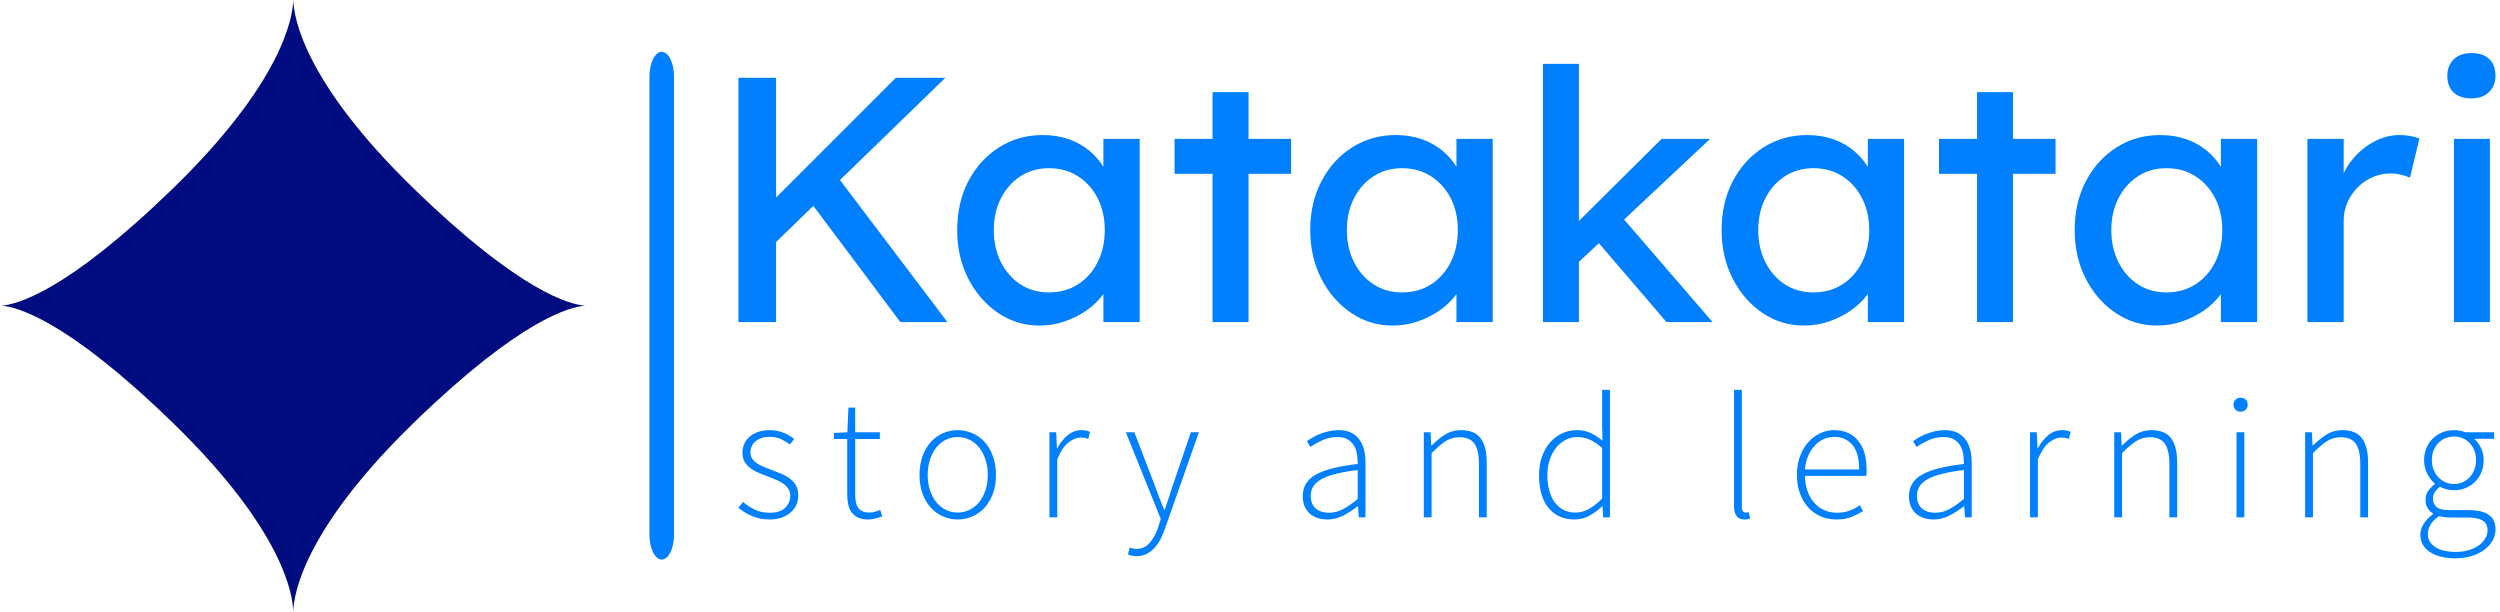
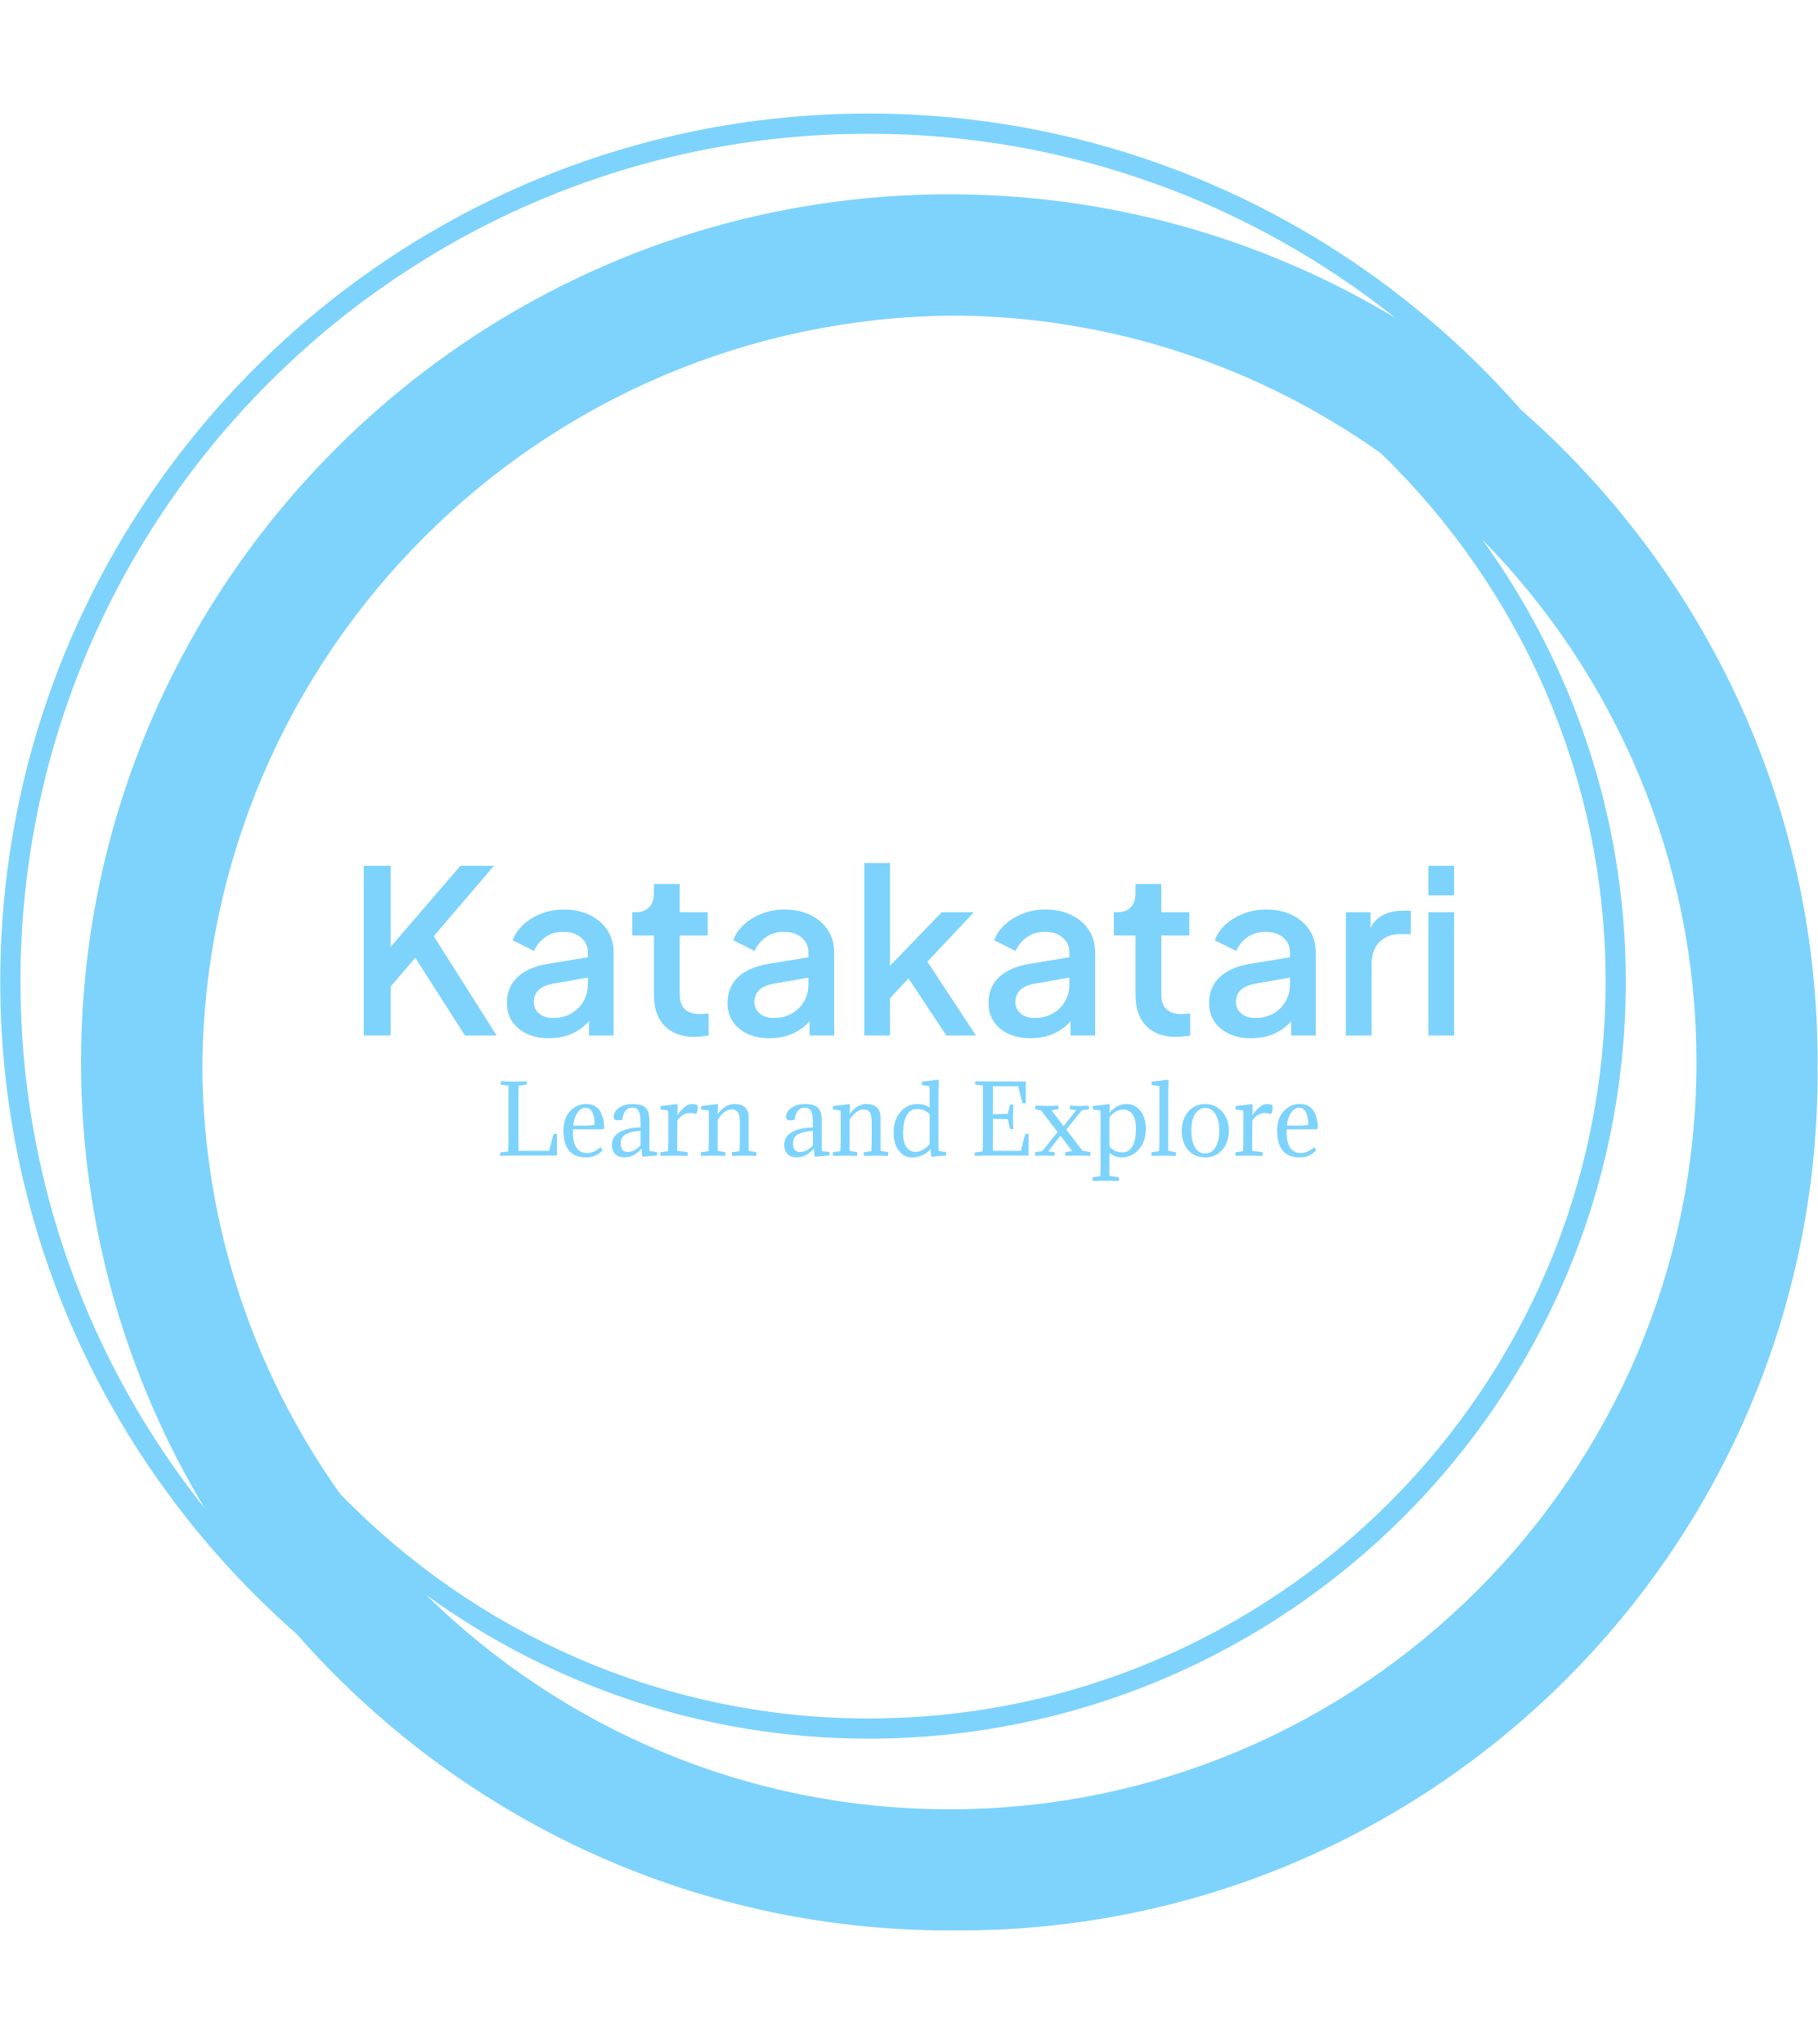
- <svg xmlns="http://www.w3.org/2000/svg" version="1.1" width="1500" height="367" viewBox="0 0 1500 367">
-   <g transform="matrix(1,0,0,1,-0.9090909,-0.09326526)">
-     <svg viewBox="0 0 396 97" data-background-color="#ffffff" preserveAspectRatio="xMidYMid meet" height="367" width="1500">
-       <g id="tight-bounds" transform="matrix(1,0,0,1,0.24,0.02465049)">
-         <svg viewBox="0 0 395.52 96.951" height="96.951" width="395.52">
+ <svg xmlns="http://www.w3.org/2000/svg" version="1.1" width="1500" height="1687" viewBox="0 0 1500 1687">
+   <g transform="matrix(1,0,0,1,0,0)">
+     <svg viewBox="0 0 320 360" data-background-color="#ffffff" preserveAspectRatio="xMidYMid meet" height="1687" width="1500">
+       <g id="tight-bounds" transform="matrix(1,0,0,1,0,0)">
+         <svg viewBox="0 0 320 360" height="360" width="320">
          <g>
-             <svg viewBox="0 0 561.389 137.609" height="96.951" width="395.52">
+             <svg />
+           </g>
+           <g>
+             <svg viewBox="0 0 320 360" height="360" width="320">
              <g>
-                 <rect width="5.532" height="114.295" x="145.857" y="11.657" fill="#0080ff" opacity="1" stroke-width="0" stroke="transparent" fill-opacity="1" class="rect-yte-0" data-fill-palette-color="primary" rx="1%" id="yte-0" data-palette-color="#0080ff" />
+                 <path d="M320 187.111c0-45.764-20.238-86.866-52.203-114.908-28.043-31.964-69.145-52.203-114.908-52.203-84.302 0-152.889 68.587-152.889 152.889 0 45.753 20.231 86.848 52.185 114.891 28.043 31.975 69.152 52.22 114.926 52.22 0.299 0 0.59-0.021 0.889-0.021 0.299 0 0.59 0.021 0.889 0.021 83.456 0 151.111-67.655 151.111-151.111 0-0.299-0.021-0.59-0.021-0.889 0-0.299 0.021-0.59 0.021-0.889zM59.833 263.097c-15.093-21.255-24.071-47.143-24.256-75.097 0.48-72.928 59.492-131.943 132.423-132.423 27.954 0.185 53.845 9.163 75.097 24.256 24.366 23.627 39.57 56.64 39.57 93.056 0 71.559-58.219 129.778-129.778 129.778-36.416 0-69.429-15.204-93.056-39.57zM3.556 172.889c0-82.343 66.99-149.333 149.333-149.333 35.051 0 67.292 12.167 92.8 32.462-22.98-13.824-49.863-21.796-78.578-21.796-84.302 0-152.889 68.587-152.889 152.889 0 28.708 7.968 55.584 21.785 78.56-20.288-25.5-32.452-57.739-32.451-92.782zM167.111 318.667c-35.84 0-68.363-14.418-92.107-37.743 21.952 15.89 48.864 25.298 77.885 25.298 73.522 0 133.333-59.812 133.333-133.333 0-29.02-9.408-55.932-25.298-77.885 23.324 23.744 37.742 56.267 37.743 92.107 0 72.54-59.015 131.556-131.556 131.556z" fill="#7dd3fc" fill-rule="nonzero" stroke="none" stroke-width="1" stroke-linecap="butt" stroke-linejoin="miter" stroke-miterlimit="10" stroke-dasharray="" stroke-dashoffset="0" font-family="none" font-weight="none" font-size="none" text-anchor="none" style="mix-blend-mode: normal" data-fill-palette-color="tertiary" />
              </g>
-               <g transform="matrix(1,0,0,1,165.8693,11.94127)">
-                 <svg viewBox="0 0 395.52 113.726" height="113.726" width="395.52">
-                   <g id="textblocktransform">
-                     <svg viewBox="0 0 395.52 113.726" height="113.726" width="395.52" id="textblock">
+               <g transform="matrix(1,0,0,1,64,152.0014)">
+                 <svg viewBox="0 0 192 55.997" height="55.997" width="192">
+                   <g>
+                     <svg viewBox="0 0 192 55.997" height="55.997" width="192">
                      <g>
-                         <svg viewBox="0 0 395.52 61.339" height="61.339" width="395.52">
-                           <g transform="matrix(1,0,0,1,0,0)">
-                             <svg width="395.52" viewBox="4.9 -38.55 251.78 39.05" height="61.339" data-palette-color="#0080ff">
-                               <path d="M34.55-35L9.4-10.6 9.1-16.65 27.45-35 34.55-35ZM10.3 0L4.9 0 4.9-35 10.3-35 10.3 0ZM34.85 0L28.1 0 14.7-17.9 18.7-21.35 34.85 0ZM48.05 0.5L48.05 0.5Q44.8 0.5 42.12-1.3 39.45-3.1 37.85-6.2 36.25-9.3 36.25-13.2L36.25-13.2Q36.25-17.15 37.87-20.23 39.5-23.3 42.27-25.05 45.05-26.8 48.5-26.8L48.5-26.8Q50.55-26.8 52.25-26.2 53.95-25.6 55.22-24.53 56.5-23.45 57.32-22.05 58.15-20.65 58.35-19.05L58.35-19.05 57.2-19.45 57.2-26.25 62.4-26.25 62.4 0 57.2 0 57.2-6.25 58.4-6.6Q58.1-5.25 57.17-3.98 56.25-2.7 54.82-1.7 53.4-0.7 51.67-0.1 49.95 0.5 48.05 0.5ZM49.4-4.25L49.4-4.25Q51.75-4.25 53.55-5.4 55.35-6.55 56.37-8.58 57.4-10.6 57.4-13.2L57.4-13.2Q57.4-15.75 56.37-17.75 55.35-19.75 53.55-20.9 51.75-22.05 49.4-22.05L49.4-22.05Q47.1-22.05 45.32-20.9 43.55-19.75 42.52-17.75 41.5-15.75 41.5-13.2L41.5-13.2Q41.5-10.6 42.52-8.58 43.55-6.55 45.32-5.4 47.1-4.25 49.4-4.25ZM78 0L72.84 0 72.84-32.95 78-32.95 78 0ZM84.09-21.25L67.4-21.25 67.4-26.25 84.09-26.25 84.09-21.25ZM98.64 0.5L98.64 0.5Q95.39 0.5 92.72-1.3 90.04-3.1 88.44-6.2 86.84-9.3 86.84-13.2L86.84-13.2Q86.84-17.15 88.47-20.23 90.09-23.3 92.87-25.05 95.64-26.8 99.09-26.8L99.09-26.8Q101.14-26.8 102.84-26.2 104.54-25.6 105.82-24.53 107.09-23.45 107.92-22.05 108.74-20.65 108.94-19.05L108.94-19.05 107.79-19.45 107.79-26.25 112.99-26.25 112.99 0 107.79 0 107.79-6.25 108.99-6.6Q108.69-5.25 107.77-3.98 106.84-2.7 105.42-1.7 103.99-0.7 102.27-0.1 100.54 0.5 98.64 0.5ZM99.99-4.25L99.99-4.25Q102.34-4.25 104.14-5.4 105.94-6.55 106.97-8.58 107.99-10.6 107.99-13.2L107.99-13.2Q107.99-15.75 106.97-17.75 105.94-19.75 104.14-20.9 102.34-22.05 99.99-22.05L99.99-22.05Q97.69-22.05 95.92-20.9 94.14-19.75 93.12-17.75 92.09-15.75 92.09-13.2L92.09-13.2Q92.09-10.6 93.12-8.58 94.14-6.55 95.92-5.4 97.69-4.25 99.99-4.25ZM144.14-26.25L124.89-8.2 124.64-13.8 137.19-26.25 144.14-26.25ZM125.34 0L120.19 0 120.19-37 125.34-37 125.34 0ZM144.49 0L137.89 0 127.99-11.55 131.64-14.9 144.49 0ZM157.59 0.5L157.59 0.5Q154.34 0.5 151.66-1.3 148.99-3.1 147.39-6.2 145.79-9.3 145.79-13.2L145.79-13.2Q145.79-17.15 147.41-20.23 149.04-23.3 151.81-25.05 154.59-26.8 158.04-26.8L158.04-26.8Q160.09-26.8 161.79-26.2 163.49-25.6 164.76-24.53 166.04-23.45 166.86-22.05 167.69-20.65 167.89-19.05L167.89-19.05 166.74-19.45 166.74-26.25 171.94-26.25 171.94 0 166.74 0 166.74-6.25 167.94-6.6Q167.64-5.25 166.71-3.98 165.79-2.7 164.36-1.7 162.94-0.7 161.21-0.1 159.49 0.5 157.59 0.5ZM158.94-4.25L158.94-4.25Q161.29-4.25 163.09-5.4 164.89-6.55 165.91-8.58 166.94-10.6 166.94-13.2L166.94-13.2Q166.94-15.75 165.91-17.75 164.89-19.75 163.09-20.9 161.29-22.05 158.94-22.05L158.94-22.05Q156.64-22.05 154.86-20.9 153.09-19.75 152.06-17.75 151.04-15.75 151.04-13.2L151.04-13.2Q151.04-10.6 152.06-8.58 153.09-6.55 154.86-5.4 156.64-4.25 158.94-4.25ZM187.54 0L182.39 0 182.39-32.95 187.54-32.95 187.54 0ZM193.64-21.25L176.94-21.25 176.94-26.25 193.64-26.25 193.64-21.25ZM208.18 0.5L208.18 0.5Q204.93 0.5 202.26-1.3 199.58-3.1 197.98-6.2 196.38-9.3 196.38-13.2L196.38-13.2Q196.38-17.15 198.01-20.23 199.63-23.3 202.41-25.05 205.18-26.8 208.63-26.8L208.63-26.8Q210.68-26.8 212.38-26.2 214.08-25.6 215.36-24.53 216.63-23.45 217.46-22.05 218.28-20.65 218.48-19.05L218.48-19.05 217.33-19.45 217.33-26.25 222.53-26.25 222.53 0 217.33 0 217.33-6.25 218.53-6.6Q218.23-5.25 217.31-3.98 216.38-2.7 214.96-1.7 213.53-0.7 211.81-0.1 210.08 0.5 208.18 0.5ZM209.53-4.25L209.53-4.25Q211.88-4.25 213.68-5.4 215.48-6.55 216.51-8.58 217.53-10.6 217.53-13.2L217.53-13.2Q217.53-15.75 216.51-17.75 215.48-19.75 213.68-20.9 211.88-22.05 209.53-22.05L209.53-22.05Q207.23-22.05 205.46-20.9 203.68-19.75 202.66-17.75 201.63-15.75 201.63-13.2L201.63-13.2Q201.63-10.6 202.66-8.58 203.68-6.55 205.46-5.4 207.23-4.25 209.53-4.25ZM234.93 0L229.73 0 229.73-26.25 234.93-26.25 234.93-18 234.43-20Q234.98-21.9 236.31-23.45 237.63-25 239.36-25.9 241.08-26.8 242.93-26.8L242.93-26.8Q243.78-26.8 244.56-26.65 245.33-26.5 245.78-26.3L245.78-26.3 244.43-20.7Q243.83-20.95 243.11-21.13 242.38-21.3 241.68-21.3L241.68-21.3Q240.33-21.3 239.11-20.78 237.88-20.25 236.96-19.33 236.03-18.4 235.48-17.18 234.93-15.95 234.93-14.5L234.93-14.5 234.93 0ZM255.88 0L250.73 0 250.73-26.25 255.88-26.25 255.88 0ZM253.23-32.05L253.23-32.05Q251.58-32.05 250.68-32.9 249.78-33.75 249.78-35.3L249.78-35.3Q249.78-36.75 250.7-37.65 251.63-38.55 253.23-38.55L253.23-38.55Q254.88-38.55 255.78-37.7 256.68-36.85 256.68-35.3L256.68-35.3Q256.68-33.85 255.75-32.95 254.83-32.05 253.23-32.05Z" opacity="1" transform="matrix(1,0,0,1,0,0)" fill="#0080ff" class="wordmark-text-0" data-fill-palette-color="primary" id="text-0" />
+                         <svg viewBox="0 0 192 55.997" height="55.997" width="192">
+                           <g>
+                             <svg viewBox="0 0 192 55.997" height="55.997" width="192">
+                               <g id="textblocktransform">
+                                 <svg viewBox="0 0 192 55.997" height="55.997" width="192" id="textblock">
+                                   <g>
+                                     <svg viewBox="0 0 192 30.863" height="30.863" width="192">
+                                       <g transform="matrix(1,0,0,1,0,0)">
+                                         <svg width="192" viewBox="3.85 -37.85 239.18 38.45" height="30.863" data-palette-color="#7dd3fc">
+                                           <path d="M9.75 0L3.85 0 3.85-37.25 9.75-37.25 9.75-17.05 8.2-17.65 25.05-37.25 32.4-37.25 17.5-19.8 17.8-24 33 0 26.05 0 15.15-17.05 9.75-10.75 9.75 0ZM44.45 0.6L44.45 0.6Q41.7 0.6 39.62-0.38 37.55-1.35 36.4-3.08 35.25-4.8 35.25-7.15L35.25-7.15Q35.25-9.35 36.22-11.1 37.2-12.85 39.25-14.05 41.3-15.25 44.4-15.75L44.4-15.75 53.8-17.3 53.8-12.85 45.5-11.4Q43.25-11 42.2-9.98 41.15-8.95 41.15-7.35L41.15-7.35Q41.15-5.8 42.32-4.83 43.5-3.85 45.35-3.85L45.35-3.85Q47.65-3.85 49.37-4.85 51.1-5.85 52.05-7.53 53-9.2 53-11.25L53-11.25 53-18.2Q53-20.2 51.52-21.48 50.05-22.75 47.6-22.75L47.6-22.75Q45.35-22.75 43.67-21.58 42-20.4 41.2-18.55L41.2-18.55 36.5-20.9Q37.25-22.9 38.95-24.43 40.65-25.95 42.92-26.8 45.2-27.65 47.75-27.65L47.75-27.65Q50.95-27.65 53.42-26.45 55.9-25.25 57.27-23.13 58.65-21 58.65-18.2L58.65-18.2 58.65 0 53.25 0 53.25-4.9 54.4-4.75Q53.45-3.1 51.97-1.9 50.5-0.7 48.62-0.05 46.75 0.6 44.45 0.6ZM76.45 0.3L76.45 0.3Q72.2 0.3 69.85-2.1 67.5-4.5 67.5-8.85L67.5-8.85 67.5-21.95 62.75-21.95 62.75-27.05 63.5-27.05Q65.4-27.05 66.45-28.15 67.5-29.25 67.5-31.15L67.5-31.15 67.5-33.25 73.15-33.25 73.15-27.05 79.3-27.05 79.3-21.95 73.15-21.95 73.15-9.1Q73.15-7.7 73.6-6.73 74.05-5.75 75.05-5.23 76.05-4.7 77.65-4.7L77.65-4.7Q78.05-4.7 78.55-4.75 79.05-4.8 79.5-4.85L79.5-4.85 79.5 0Q78.8 0.1 77.95 0.2 77.1 0.3 76.45 0.3ZM92.84 0.6L92.84 0.6Q90.09 0.6 88.02-0.38 85.94-1.35 84.79-3.08 83.64-4.8 83.64-7.15L83.64-7.15Q83.64-9.35 84.62-11.1 85.59-12.85 87.64-14.05 89.69-15.25 92.79-15.75L92.79-15.75 102.19-17.3 102.19-12.85 93.89-11.4Q91.64-11 90.59-9.98 89.54-8.95 89.54-7.35L89.54-7.35Q89.54-5.8 90.72-4.83 91.89-3.85 93.74-3.85L93.74-3.85Q96.04-3.85 97.77-4.85 99.49-5.85 100.44-7.53 101.39-9.2 101.39-11.25L101.39-11.25 101.39-18.2Q101.39-20.2 99.92-21.48 98.44-22.75 95.99-22.75L95.99-22.75Q93.74-22.75 92.07-21.58 90.39-20.4 89.59-18.55L89.59-18.55 84.89-20.9Q85.64-22.9 87.34-24.43 89.04-25.95 91.32-26.8 93.59-27.65 96.14-27.65L96.14-27.65Q99.34-27.65 101.82-26.45 104.29-25.25 105.67-23.13 107.04-21 107.04-18.2L107.04-18.2 107.04 0 101.64 0 101.64-4.9 102.79-4.75Q101.84-3.1 100.37-1.9 98.89-0.7 97.02-0.05 95.14 0.6 92.84 0.6ZM119.29 0L113.64 0 113.64-37.85 119.29-37.85 119.29-12.5 117.09-13.05 130.64-27.05 137.69-27.05 127.49-16.2 138.14 0 131.64 0 122.14-14.35 125.49-14.8 117.49-6.3 119.29-10.05 119.29 0ZM150.09 0.6L150.09 0.6Q147.34 0.6 145.26-0.38 143.19-1.35 142.04-3.08 140.89-4.8 140.89-7.15L140.89-7.15Q140.89-9.35 141.86-11.1 142.84-12.85 144.89-14.05 146.94-15.25 150.04-15.75L150.04-15.75 159.44-17.3 159.44-12.85 151.14-11.4Q148.89-11 147.84-9.98 146.79-8.95 146.79-7.35L146.79-7.35Q146.79-5.8 147.96-4.83 149.14-3.85 150.99-3.85L150.99-3.85Q153.29-3.85 155.01-4.85 156.74-5.85 157.69-7.53 158.64-9.2 158.64-11.25L158.64-11.25 158.64-18.2Q158.64-20.2 157.16-21.48 155.69-22.75 153.24-22.75L153.24-22.75Q150.99-22.75 149.31-21.58 147.64-20.4 146.84-18.55L146.84-18.55 142.14-20.9Q142.89-22.9 144.59-24.43 146.29-25.95 148.56-26.8 150.84-27.65 153.39-27.65L153.39-27.65Q156.59-27.65 159.06-26.45 161.54-25.25 162.91-23.13 164.29-21 164.29-18.2L164.29-18.2 164.29 0 158.89 0 158.89-4.9 160.04-4.75Q159.09-3.1 157.61-1.9 156.14-0.7 154.26-0.05 152.39 0.6 150.09 0.6ZM182.09 0.3L182.09 0.3Q177.84 0.3 175.49-2.1 173.14-4.5 173.14-8.85L173.14-8.85 173.14-21.95 168.39-21.95 168.39-27.05 169.14-27.05Q171.04-27.05 172.09-28.15 173.14-29.25 173.14-31.15L173.14-31.15 173.14-33.25 178.79-33.25 178.79-27.05 184.94-27.05 184.94-21.95 178.79-21.95 178.79-9.1Q178.79-7.7 179.24-6.73 179.69-5.75 180.69-5.23 181.69-4.7 183.29-4.7L183.29-4.7Q183.69-4.7 184.19-4.75 184.69-4.8 185.14-4.85L185.14-4.85 185.14 0Q184.44 0.1 183.59 0.2 182.74 0.3 182.09 0.3ZM198.48 0.6L198.48 0.6Q195.73 0.6 193.66-0.38 191.58-1.35 190.43-3.08 189.28-4.8 189.28-7.15L189.28-7.15Q189.28-9.35 190.26-11.1 191.23-12.85 193.28-14.05 195.33-15.25 198.43-15.75L198.43-15.75 207.83-17.3 207.83-12.85 199.53-11.4Q197.28-11 196.23-9.98 195.18-8.95 195.18-7.35L195.18-7.35Q195.18-5.8 196.36-4.83 197.53-3.85 199.38-3.85L199.38-3.85Q201.68-3.85 203.41-4.85 205.13-5.85 206.08-7.53 207.03-9.2 207.03-11.25L207.03-11.25 207.03-18.2Q207.03-20.2 205.56-21.48 204.08-22.75 201.63-22.75L201.63-22.75Q199.38-22.75 197.71-21.58 196.03-20.4 195.23-18.55L195.23-18.55 190.53-20.9Q191.28-22.9 192.98-24.43 194.68-25.95 196.96-26.8 199.23-27.65 201.78-27.65L201.78-27.65Q204.98-27.65 207.46-26.45 209.93-25.25 211.31-23.13 212.68-21 212.68-18.2L212.68-18.2 212.68 0 207.28 0 207.28-4.9 208.43-4.75Q207.48-3.1 206.01-1.9 204.53-0.7 202.66-0.05 200.78 0.6 198.48 0.6ZM224.93 0L219.28 0 219.28-27.05 224.68-27.05 224.68-21.6 224.18-22.4Q225.08-25.05 227.08-26.23 229.08-27.4 231.88-27.4L231.88-27.4 233.53-27.4 233.53-22.25 231.18-22.25Q228.38-22.25 226.66-20.53 224.93-18.8 224.93-15.6L224.93-15.6 224.93 0ZM243.03 0L237.38 0 237.38-27.05 243.03-27.05 243.03 0ZM243.03-30.75L237.38-30.75 237.38-37.25 243.03-37.25 243.03-30.75Z" opacity="1" transform="matrix(1,0,0,1,0,0)" fill="#7dd3fc" class="wordmark-text-0" data-fill-palette-color="primary" id="text-0" />
+                                         </svg>
+                                       </g>
+                                     </svg>
+                                   </g>
+                                   <g transform="matrix(1,0,0,1,24,38.14886)">
+                                     <svg viewBox="0 0 144 17.848" height="17.848" width="144">
+                                       <g transform="matrix(1,0,0,1,0,0)">
+                                         <svg width="144" viewBox="2.15 -40.8 439.26 54.45" height="17.848" data-palette-color="#7dd3fc">
+                                           <path d="M32.65 0L9.45 0 2.3 0.15Q2-0.75 2.3-1.65L2.3-1.65 6.45-2.2Q6.65-4.75 6.65-8.1L6.65-8.1 6.65-37.6 2.6-38.1Q2.4-38.85 2.6-39.95L2.6-39.95Q5.35-39.75 9.45-39.75L9.45-39.75Q13.1-39.75 16.35-39.9L16.35-39.9Q16.65-39 16.35-38.1L16.35-38.1 12.2-37.5Q12-35.6 12-31.65L12-31.65 12-2.55 28.5-2.55 30.85-11.6Q31.6-11.8 32.7-11.6L32.7-11.6 32.65 0ZM57-14.1L57-14.1 41.3-14.1Q40.85-1.35 48.95-1.35L48.95-1.35Q52.4-1.35 56-4.4L56-4.4Q56.75-3.95 57.15-2.85L57.15-2.85Q53.7 1 48.4 1L48.4 1Q36.2 1 36.2-13.35L36.2-13.35Q36.2-20.15 39.8-23.93 43.4-27.7 48.2-27.7L48.2-27.7Q53.45-27.7 55.75-24.05 58.05-20.4 58.05-14.55L58.05-14.55Q57.55-14.15 57-14.1ZM48.1-25.7L48.1-25.7Q45.5-25.7 43.67-23 41.85-20.3 41.45-16.1L41.45-16.1 47.65-16.1Q51.35-16.1 52.95-16.55L52.95-16.55Q52.95-20.65 51.7-23.18 50.45-25.7 48.1-25.7ZM66.95-6.65L66.95-6.65Q66.95-4.05 67.9-2.98 68.85-1.9 70.9-1.9L70.9-1.9Q72.4-1.9 74.22-2.83 76.05-3.75 77.6-5.5L77.6-5.5 77.6-13.3Q72.45-13 69.7-11.48 66.95-9.95 66.95-6.65ZM77.6-15.1L77.6-15.1 77.6-17.65Q77.6-21.9 76.62-23.83 75.65-25.75 73.4-25.75L73.4-25.75Q71.1-25.75 69.7-24.28 68.3-22.8 67.8-19.25L67.8-19.25Q66.2-18.9 65.45-18.9L65.45-18.9Q63.5-18.9 63.15-20.3L63.15-20.3Q63.15-23.7 66.1-25.7 69.05-27.7 73.45-27.7L73.45-27.7Q78.3-27.7 80.32-25.73 82.35-23.75 82.35-18.65L82.35-18.65 82.35-4.55Q82.35-3.3 82.5-2.4L82.5-2.4 86.45-1.9Q86.65-1.15 86.45 0L86.45 0Q82.9 0.15 78.9 0.7L78.9 0.7Q78.5 0.3 78.4-0.3L78.4-0.3 78.15-3.75Q74 1 68.9 1L68.9 1Q65.75 1 63.97-0.8 62.2-2.6 62.2-5.65L62.2-5.65Q62.2-10.25 66.37-12.6 70.55-14.95 77.6-15.1ZM97.54-26.7L97.54-26.7 97.44-21.55Q98.69-23.85 100.92-25.78 103.14-27.7 105.14-27.7L105.14-27.7Q106.69-27.7 107.89-27.35L107.89-27.35Q108.29-26.7 108.29-25.65L108.29-25.65Q108.29-24 107.59-22.35L107.59-22.35Q105.79-22.85 104.14-22.85L104.14-22.85Q100.04-22.85 97.39-18.85L97.39-18.85 97.29-10.1 97.29-2.55 102.84-1.8Q103.04-1 102.84 0.2L102.84 0.2Q99.69 0.05 95.64 0.05L95.64 0.05Q92.59 0.05 88.39 0.15L88.39 0.15Q88.09-0.8 88.39-1.8L88.39-1.8 92.34-2.35Q92.54-5.1 92.54-8.7L92.54-8.7 92.54-22.4Q92.54-23.4 92.39-24.25L92.39-24.25 88.44-24.75Q88.24-25.5 88.44-26.65L88.44-26.65Q91.89-26.9 97.04-27.7L97.04-27.7Q97.49-27.2 97.54-26.7ZM130.94-8.7L130.94-17.85Q130.94-21.7 129.92-23.25 128.89-24.8 126.49-24.8L126.49-24.8Q122.79-24.8 119.04-19.25L119.04-19.25 119.04-2.55 123.09-1.8Q123.29-1 123.09 0.2L123.09 0.2Q119.94 0.05 116.64 0.05L116.64 0.05Q114.34 0.05 110.14 0.15L110.14 0.15Q109.84-0.8 110.14-1.8L110.14-1.8 114.09-2.35Q114.29-5.1 114.29-8.7L114.29-8.7 114.29-22.4Q114.29-23.4 114.14-24.25L114.14-24.25 110.19-24.75Q109.99-25.5 110.19-26.65L110.19-26.65Q113.64-26.9 118.79-27.7L118.79-27.7Q119.24-27.2 119.29-26.7L119.29-26.7Q119.04-25.4 119.04-22.25L119.04-22.25Q122.99-27.7 127.94-27.7L127.94-27.7Q135.69-27.7 135.69-20.35L135.69-20.35 135.69-2.55 139.74-1.8Q139.94-1 139.74 0.2L139.74 0.2Q136.59 0.05 133.29 0.05L133.29 0.05Q130.99 0.05 126.79 0.15L126.79 0.15Q126.49-0.8 126.79-1.8L126.79-1.8 130.74-2.35Q130.94-5.1 130.94-8.7L130.94-8.7ZM159.54-6.65L159.54-6.65Q159.54-4.05 160.49-2.98 161.44-1.9 163.49-1.9L163.49-1.9Q164.99-1.9 166.81-2.83 168.64-3.75 170.19-5.5L170.19-5.5 170.19-13.3Q165.04-13 162.29-11.48 159.54-9.95 159.54-6.65ZM170.19-15.1L170.19-15.1 170.19-17.65Q170.19-21.9 169.21-23.83 168.24-25.75 165.99-25.75L165.99-25.75Q163.69-25.75 162.29-24.28 160.89-22.8 160.39-19.25L160.39-19.25Q158.79-18.9 158.04-18.9L158.04-18.9Q156.09-18.9 155.74-20.3L155.74-20.3Q155.74-23.7 158.69-25.7 161.64-27.7 166.04-27.7L166.04-27.7Q170.89-27.7 172.91-25.73 174.94-23.75 174.94-18.65L174.94-18.65 174.94-4.55Q174.94-3.3 175.09-2.4L175.09-2.4 179.04-1.9Q179.24-1.15 179.04 0L179.04 0Q175.49 0.15 171.49 0.7L171.49 0.7Q171.09 0.3 170.99-0.3L170.99-0.3 170.74-3.75Q166.59 1 161.49 1L161.49 1Q158.34 1 156.56-0.8 154.79-2.6 154.79-5.65L154.79-5.65Q154.79-10.25 158.96-12.6 163.14-14.95 170.19-15.1ZM201.78-8.7L201.78-17.85Q201.78-21.7 200.76-23.25 199.73-24.8 197.33-24.8L197.33-24.8Q193.63-24.8 189.88-19.25L189.88-19.25 189.88-2.55 193.93-1.8Q194.13-1 193.93 0.2L193.93 0.2Q190.78 0.05 187.48 0.05L187.48 0.05Q185.18 0.05 180.98 0.15L180.98 0.15Q180.68-0.8 180.98-1.8L180.98-1.8 184.93-2.35Q185.13-5.1 185.13-8.7L185.13-8.7 185.13-22.4Q185.13-23.4 184.98-24.25L184.98-24.25 181.03-24.75Q180.83-25.5 181.03-26.65L181.03-26.65Q184.48-26.9 189.63-27.7L189.63-27.7Q190.08-27.2 190.13-26.7L190.13-26.7Q189.88-25.4 189.88-22.25L189.88-22.25Q193.83-27.7 198.78-27.7L198.78-27.7Q206.53-27.7 206.53-20.35L206.53-20.35 206.53-2.55 210.58-1.8Q210.78-1 210.58 0.2L210.58 0.2Q207.43 0.05 204.13 0.05L204.13 0.05Q201.83 0.05 197.63 0.15L197.63 0.15Q197.33-0.8 197.63-1.8L197.63-1.8 201.58-2.35Q201.78-5.1 201.78-8.7L201.78-8.7ZM237.63-31.7L237.63-7.1Q237.63-3.75 237.78-2.4L237.78-2.4 241.73-1.9Q241.88-1.1 241.73 0L241.73 0Q238.08 0.15 234.13 0.7L234.13 0.7Q233.78 0.35 233.63-0.25L233.63-0.25 233.38-3.45Q231.63-1.4 229.03-0.18 226.43 1.05 223.58 1.05L223.58 1.05Q219.23 1.05 216.38-2.58 213.53-6.2 213.53-12.25L213.53-12.25Q213.53-19.25 217.26-23.48 220.98-27.7 226.18-27.7L226.18-27.7Q230.28-27.7 232.88-25.75L232.88-25.75 232.88-32.45Q232.88-35.75 232.73-37.35L232.73-37.35 228.78-37.85Q228.58-38.6 228.78-39.75L228.78-39.75Q232.23-40 237.38-40.8L237.38-40.8Q237.83-40.3 237.88-39.8L237.88-39.8Q237.63-38.5 237.63-31.7L237.63-31.7ZM225.78-25L225.78-25Q222.53-25 220.58-21.58 218.63-18.15 218.63-12.1L218.63-12.1Q218.63-7.15 220.46-4.55 222.28-1.95 225.28-1.95L225.28-1.95Q227.08-1.95 229.23-3.08 231.38-4.2 232.88-6.2L232.88-6.2 232.88-22.2Q230.43-25 225.78-25ZM261.53-8.1L261.53-8.1 261.53-37.6 257.48-38.15Q257.18-39.05 257.48-39.95L257.48-39.95 264.33-39.8 284.53-39.8 284.58-28.2Q283.48-28 282.73-28.2L282.73-28.2 280.38-37.25 266.88-37.25 266.88-22.25 274.88-22.4 276.03-27.3Q276.78-27.5 277.88-27.3L277.88-27.3Q277.68-24.5 277.68-20.85L277.68-20.85Q277.68-17.5 277.83-14.35L277.83-14.35Q276.93-14.05 276.03-14.35L276.03-14.35 274.93-19.55 266.88-19.7 266.88-2.55 281.88-2.55 284.23-11.6Q284.98-11.8 286.08-11.6L286.08-11.6 286.03 0 264.33 0 257.18 0.15Q256.88-0.75 257.18-1.65L257.18-1.65 261.33-2.2Q261.53-4.75 261.53-8.1ZM318.37-24.85L314.62-24.3 306.27-13.95 314.97-2.65 319.17-1.85Q319.37-1.05 319.17 0.15L319.17 0.15Q316.02 0 312.52 0L312.52 0Q310.02 0 305.82 0.1L305.82 0.1Q305.52-0.9 305.82-1.85L305.82-1.85 309.47-2.4 303.17-10.65 296.57-2.25 299.97-1.85Q300.17-1.05 299.97 0.15L299.97 0.15Q296.82 0 294.82 0L294.82 0Q293.82 0 289.62 0.1L289.62 0.1Q289.32-0.9 289.62-1.85L289.62-1.85 293.37-2.4 301.62-12.65 292.77-24.25 289.72-24.95Q289.52-25.75 289.72-26.9L289.72-26.9Q292.47-26.7 295.82-26.7L295.82-26.7Q298.72-26.7 301.97-26.85L301.97-26.85Q302.27-25.95 301.97-24.95L301.97-24.95 298.37-24.3 304.87-15.8 311.67-24.45 308.27-24.85Q308.07-25.65 308.27-26.85L308.27-26.85Q311.02-26.65 313.27-26.65L313.27-26.65Q315.12-26.65 318.37-26.8L318.37-26.8Q318.67-25.8 318.37-24.85L318.37-24.85ZM336.57-1.7L336.57-1.7Q339.87-1.7 341.8-4.9 343.72-8.1 343.72-14.55L343.72-14.55Q343.72-19.5 341.9-22.1 340.07-24.7 337.07-24.7L337.07-24.7Q332.67-24.7 329.47-20.45L329.47-20.45 329.47-4.9Q332.27-1.7 336.57-1.7ZM324.72 4.75L324.72-19.55Q324.72-22.9 324.57-24.25L324.57-24.25 320.62-24.75Q320.47-25.55 320.62-26.65L320.62-26.65Q324.12-26.9 329.22-27.7L329.22-27.7Q329.67-27.25 329.72-26.7L329.72-26.7Q329.47-24.95 329.47-23L329.47-23Q333.52-27.7 338.77-27.7L338.77-27.7Q343.17-27.7 346.1-24.05 349.02-20.4 349.02-14.4L349.02-14.4Q349.02-7.45 345.2-3.23 341.37 1 336.17 1L336.17 1Q332.52 1 329.47-1.35L329.47-1.35 329.47 10.9 334.52 11.65Q334.72 12.45 334.52 13.65L334.52 13.65Q331.37 13.5 327.57 13.5L327.57 13.5Q324.77 13.5 320.57 13.6L320.57 13.6Q320.27 12.6 320.57 11.65L320.57 11.65 324.52 11.1Q324.72 8.35 324.72 4.75L324.72 4.75ZM361.07-31.7L361.07-31.7 361.07-2.55 365.12-1.8Q365.32-1 365.12 0.2L365.12 0.2Q361.97 0.05 358.67 0.05L358.67 0.05Q356.37 0.05 352.17 0.15L352.17 0.15Q351.87-0.8 352.17-1.8L352.17-1.8 356.12-2.35Q356.32-5.1 356.32-8.7L356.32-8.7 356.32-37.35 352.22-37.85Q352.02-38.6 352.22-39.75L352.22-39.75Q355.67-40 360.82-40.8L360.82-40.8Q361.27-40.3 361.32-39.8L361.32-39.8Q361.07-38.5 361.07-31.7ZM368.32-13.3L368.32-13.3Q368.32-16.3 369.19-18.93 370.07-21.55 371.72-23.5 373.37-25.45 375.69-26.58 378.02-27.7 380.92-27.7L380.92-27.7Q383.77-27.7 386.12-26.58 388.47-25.45 390.14-23.5 391.82-21.55 392.72-18.93 393.62-16.3 393.62-13.3L393.62-13.3Q393.62-10.2 392.69-7.6 391.77-5 390.09-3.08 388.42-1.15 386.07-0.08 383.72 1 380.92 1L380.92 1Q377.97 1 375.64-0.05 373.32-1.1 371.69-3 370.07-4.9 369.19-7.53 368.32-10.15 368.32-13.3ZM375.62-22.5L375.62-22.5Q373.47-19.45 373.47-13.3L373.47-13.3Q373.47-10.25 374.04-7.95 374.62-5.65 375.62-4.13 376.62-2.6 377.97-1.85 379.32-1.1 380.92-1.1L380.92-1.1Q382.47-1.1 383.87-1.85 385.27-2.6 386.27-4.13 387.27-5.65 387.87-7.95 388.47-10.25 388.47-13.3L388.47-13.3Q388.47-16.35 387.87-18.68 387.27-21 386.24-22.53 385.22-24.05 383.84-24.83 382.47-25.6 380.92-25.6L380.92-25.6Q377.82-25.6 375.62-22.5ZM406.41-26.7L406.41-26.7 406.31-21.55Q407.56-23.85 409.79-25.78 412.01-27.7 414.01-27.7L414.01-27.7Q415.56-27.7 416.76-27.35L416.76-27.35Q417.16-26.7 417.16-25.65L417.16-25.65Q417.16-24 416.46-22.35L416.46-22.35Q414.66-22.85 413.01-22.85L413.01-22.85Q408.91-22.85 406.26-18.85L406.26-18.85 406.16-10.1 406.16-2.55 411.71-1.8Q411.91-1 411.71 0.2L411.71 0.2Q408.56 0.05 404.51 0.05L404.51 0.05Q401.46 0.05 397.26 0.15L397.26 0.15Q396.96-0.8 397.26-1.8L397.26-1.8 401.21-2.35Q401.41-5.1 401.41-8.7L401.41-8.7 401.41-22.4Q401.41-23.4 401.26-24.25L401.26-24.25 397.31-24.75Q397.11-25.5 397.31-26.65L397.31-26.65Q400.76-26.9 405.91-27.7L405.91-27.7Q406.36-27.2 406.41-26.7ZM440.36-14.1L440.36-14.1 424.66-14.1Q424.21-1.35 432.31-1.35L432.31-1.35Q435.76-1.35 439.36-4.4L439.36-4.4Q440.11-3.95 440.51-2.85L440.51-2.85Q437.06 1 431.76 1L431.76 1Q419.56 1 419.56-13.35L419.56-13.35Q419.56-20.15 423.16-23.93 426.76-27.7 431.56-27.7L431.56-27.7Q436.81-27.7 439.11-24.05 441.41-20.4 441.41-14.55L441.41-14.55Q440.91-14.15 440.36-14.1ZM431.46-25.7L431.46-25.7Q428.86-25.7 427.04-23 425.21-20.3 424.81-16.1L424.81-16.1 431.01-16.1Q434.71-16.1 436.31-16.55L436.31-16.55Q436.31-20.65 435.06-23.18 433.81-25.7 431.46-25.7Z" opacity="1" transform="matrix(1,0,0,1,0,0)" fill="#7dd3fc" class="slogan-text-1" data-fill-palette-color="secondary" id="text-1" />
+                                         </svg>
+                                       </g>
+                                     </svg>
+                                   </g>
+                                 </svg>
+                               </g>
                            </svg>
                          </g>
+                           <g />
                        </svg>
                      </g>
-                       <g transform="matrix(1,0,0,1,0,75.81915)">
-                         <svg viewBox="0 0 395.52 37.907" height="37.907" width="395.52">
-                           <g transform="matrix(1,0,0,1,0,0)">
-                             <svg width="395.52" viewBox="1.6 -35.95 495.61 47.5" height="37.907" data-palette-color="#0080ff">
-                               <path d="M10.4 0.6L10.4 0.6Q7.7 0.6 5.45-0.38 3.2-1.35 1.6-2.7L1.6-2.7 2.9-4.35Q4.45-3.05 6.2-2.18 7.95-1.3 10.55-1.3L10.55-1.3Q13.4-1.3 14.83-2.73 16.25-4.15 16.25-6.05L16.25-6.05Q16.25-7.15 15.73-8 15.2-8.85 14.35-9.45 13.5-10.05 12.48-10.5 11.45-10.95 10.4-11.35L10.4-11.35Q9.05-11.85 7.68-12.4 6.3-12.95 5.2-13.73 4.1-14.5 3.43-15.58 2.75-16.65 2.75-18.2L2.75-18.2Q2.75-19.5 3.25-20.68 3.75-21.85 4.75-22.73 5.75-23.6 7.18-24.1 8.6-24.6 10.5-24.6L10.5-24.6Q12.4-24.6 14.23-23.9 16.05-23.2 17.35-22.1L17.35-22.1 16.15-20.55Q14.95-21.45 13.6-22.08 12.25-22.7 10.4-22.7L10.4-22.7Q9-22.7 8-22.33 7-21.95 6.33-21.35 5.65-20.75 5.33-19.95 5-19.15 5-18.35L5-18.35Q5-17.3 5.48-16.57 5.95-15.85 6.75-15.3 7.55-14.75 8.58-14.33 9.6-13.9 10.65-13.5L10.65-13.5Q12.05-12.95 13.45-12.4 14.85-11.85 15.98-11.05 17.1-10.25 17.8-9.08 18.5-7.9 18.5-6.15L18.5-6.15Q18.5-4.8 17.98-3.58 17.45-2.35 16.4-1.43 15.35-0.5 13.85 0.05 12.35 0.6 10.4 0.6ZM38.3 0.6L38.3 0.6Q36.55 0.6 35.4 0.08 34.25-0.45 33.55-1.4 32.85-2.35 32.57-3.7 32.3-5.05 32.3-6.65L32.3-6.65 32.3-22.1 28.55-22.1 28.55-23.8 32.35-24 32.65-30.95 34.55-30.95 34.55-24 41.5-24 41.5-22.1 34.55-22.1 34.55-6.45Q34.55-5.3 34.72-4.38 34.9-3.45 35.35-2.78 35.8-2.1 36.57-1.73 37.35-1.35 38.6-1.35L38.6-1.35Q39.3-1.35 40.12-1.58 40.95-1.8 41.6-2.1L41.6-2.1 42.2-0.3Q41.15 0.1 40.1 0.35 39.05 0.6 38.3 0.6ZM63.45 0.6L63.45 0.6Q61.3 0.6 59.35-0.25 57.4-1.1 55.92-2.7 54.45-4.3 53.57-6.63 52.7-8.95 52.7-11.95L52.7-11.95Q52.7-14.95 53.57-17.32 54.45-19.7 55.92-21.3 57.4-22.9 59.35-23.75 61.3-24.6 63.45-24.6L63.45-24.6Q65.6-24.6 67.57-23.75 69.55-22.9 71.02-21.3 72.5-19.7 73.37-17.32 74.25-14.95 74.25-11.95L74.25-11.95Q74.25-8.95 73.37-6.63 72.5-4.3 71.02-2.7 69.55-1.1 67.57-0.25 65.6 0.6 63.45 0.6ZM63.45-1.35L63.45-1.35Q65.25-1.35 66.82-2.13 68.4-2.9 69.52-4.3 70.65-5.7 71.3-7.65 71.95-9.6 71.95-11.95L71.95-11.95Q71.95-14.35 71.3-16.3 70.65-18.25 69.52-19.68 68.4-21.1 66.82-21.88 65.25-22.65 63.45-22.65L63.45-22.65Q61.65-22.65 60.1-21.88 58.55-21.1 57.42-19.68 56.3-18.25 55.65-16.3 55-14.35 55-11.95L55-11.95Q55-9.6 55.65-7.65 56.3-5.7 57.42-4.3 58.55-2.9 60.1-2.13 61.65-1.35 63.45-1.35ZM91.54 0L89.34 0 89.34-24 91.24-24 91.44-19.55 91.59-19.55Q92.79-21.8 94.52-23.2 96.24-24.6 98.39-24.6L98.39-24.6Q99.09-24.6 99.64-24.5 100.19-24.4 100.79-24.1L100.79-24.1 100.29-22.1Q99.69-22.35 99.24-22.43 98.79-22.5 98.09-22.5L98.09-22.5Q96.49-22.5 94.72-21.13 92.94-19.75 91.54-16.35L91.54-16.35 91.54 0ZM113.94 10.95L113.94 10.95Q112.59 10.95 111.49 10.45L111.49 10.45 111.99 8.5Q112.39 8.65 112.89 8.78 113.39 8.9 113.94 8.9L113.94 8.9Q116.19 8.9 117.69 7.1 119.19 5.3 120.09 2.55L120.09 2.55 120.74 0.45 110.89-24 113.29-24 119.09-8.9Q119.64-7.4 120.32-5.6 120.99-3.8 121.69-2.2L121.69-2.2 121.89-2.2Q122.44-3.8 123.02-5.6 123.59-7.4 124.09-8.9L124.09-8.9 129.24-24 131.49-24 121.99 3Q121.49 4.5 120.77 5.95 120.04 7.4 119.07 8.5 118.09 9.6 116.82 10.28 115.54 10.95 113.94 10.95ZM167.74 0.6L167.74 0.6Q166.29 0.6 165.04 0.2 163.79-0.2 162.84-1 161.89-1.8 161.34-3.05 160.79-4.3 160.79-6L160.79-6Q160.79-10 164.51-12.08 168.24-14.15 176.29-15.05L176.29-15.05Q176.29-16.4 176.09-17.78 175.89-19.15 175.24-20.23 174.59-21.3 173.49-21.98 172.39-22.65 170.59-22.65L170.59-22.65Q168.19-22.65 166.19-21.7 164.19-20.75 162.94-19.85L162.94-19.85 161.94-21.5Q162.59-21.95 163.51-22.5 164.44-23.05 165.59-23.5 166.74-23.95 168.09-24.28 169.44-24.6 170.89-24.6L170.89-24.6Q172.99-24.6 174.44-23.88 175.89-23.15 176.79-21.9 177.69-20.65 178.09-18.98 178.49-17.3 178.49-15.35L178.49-15.35 178.49 0 176.59 0 176.39-3.1 176.24-3.1Q174.39-1.65 172.26-0.53 170.14 0.6 167.74 0.6ZM168.14-1.3L168.14-1.3Q170.24-1.3 172.14-2.3 174.04-3.3 176.29-5.2L176.29-5.2 176.29-13.35Q172.59-12.9 170.04-12.25 167.49-11.6 165.94-10.7 164.39-9.8 163.71-8.65 163.04-7.5 163.04-6.1L163.04-6.1Q163.04-4.8 163.44-3.9 163.84-3 164.54-2.43 165.24-1.85 166.16-1.58 167.09-1.3 168.14-1.3ZM197.13 0L194.93 0 194.93-24 196.83-24 197.03-20.3 197.18-20.3Q199.03-22.15 200.98-23.38 202.93-24.6 205.43-24.6L205.43-24.6Q209.18-24.6 210.93-22.35 212.68-20.1 212.68-15.4L212.68-15.4 212.68 0 210.48 0 210.48-15.1Q210.48-18.95 209.21-20.78 207.93-22.6 204.98-22.6L204.98-22.6Q202.83-22.6 201.08-21.48 199.33-20.35 197.13-18.1L197.13-18.1 197.13 0ZM237.38 0.6L237.38 0.6Q232.83 0.6 230.13-2.63 227.43-5.85 227.43-11.95L227.43-11.95Q227.43-14.85 228.28-17.2 229.13-19.55 230.61-21.2 232.08-22.85 234.01-23.73 235.93-24.6 238.08-24.6L238.08-24.6Q240.28-24.6 241.91-23.83 243.53-23.05 245.33-21.65L245.33-21.65 245.23-26.05 245.23-35.95 247.43-35.95 247.43 0 245.53 0 245.33-3.1 245.18-3.1Q243.73-1.65 241.76-0.53 239.78 0.6 237.38 0.6ZM237.68-1.35L237.68-1.35Q239.68-1.35 241.51-2.38 243.33-3.4 245.23-5.3L245.23-5.3 245.23-19.55Q243.33-21.25 241.66-21.95 239.98-22.65 238.23-22.65L238.23-22.65Q236.43-22.65 234.88-21.83 233.33-21 232.21-19.58 231.08-18.15 230.43-16.18 229.78-14.2 229.78-11.95L229.78-11.95Q229.78-9.55 230.31-7.6 230.83-5.65 231.83-4.28 232.83-2.9 234.31-2.13 235.78-1.35 237.68-1.35ZM285.38 0.6L285.38 0.6Q282.43 0.6 282.43-3.2L282.43-3.2 282.43-35.95 284.63-35.95 284.63-2.9Q284.63-2.1 284.93-1.73 285.23-1.35 285.68-1.35L285.68-1.35Q285.83-1.35 286-1.35 286.18-1.35 286.58-1.45L286.58-1.45 286.98 0.35Q286.63 0.45 286.28 0.53 285.93 0.6 285.38 0.6ZM311.27 0.6L311.27 0.6Q308.97 0.6 306.95-0.25 304.92-1.1 303.42-2.73 301.92-4.35 301.05-6.68 300.17-9 300.17-11.95L300.17-11.95Q300.17-14.9 301.05-17.25 301.92-19.6 303.4-21.23 304.87-22.85 306.75-23.73 308.62-24.6 310.62-24.6L310.62-24.6Q314.92-24.6 317.37-21.7 319.82-18.8 319.82-13.5L319.82-13.5Q319.82-13.05 319.82-12.6 319.82-12.15 319.72-11.7L319.72-11.7 302.42-11.7Q302.47-9.45 303.12-7.53 303.77-5.6 304.95-4.23 306.12-2.85 307.77-2.08 309.42-1.3 311.47-1.3L311.47-1.3Q313.42-1.3 315-1.88 316.57-2.45 317.92-3.45L317.92-3.45 318.82-1.75Q317.37-0.9 315.65-0.15 313.92 0.6 311.27 0.6ZM302.42-13.5L302.42-13.5 317.72-13.5Q317.72-18.15 315.82-20.43 313.92-22.7 310.67-22.7L310.67-22.7Q309.12-22.7 307.72-22.08 306.32-21.45 305.2-20.25 304.07-19.05 303.35-17.35 302.62-15.65 302.42-13.5ZM338.72 0.6L338.72 0.6Q337.27 0.6 336.02 0.2 334.77-0.2 333.82-1 332.87-1.8 332.32-3.05 331.77-4.3 331.77-6L331.77-6Q331.77-10 335.5-12.08 339.22-14.15 347.27-15.05L347.27-15.05Q347.27-16.4 347.07-17.78 346.87-19.15 346.22-20.23 345.57-21.3 344.47-21.98 343.37-22.65 341.57-22.65L341.57-22.65Q339.17-22.65 337.17-21.7 335.17-20.75 333.92-19.85L333.92-19.85 332.92-21.5Q333.57-21.95 334.5-22.5 335.42-23.05 336.57-23.5 337.72-23.95 339.07-24.28 340.42-24.6 341.87-24.6L341.87-24.6Q343.97-24.6 345.42-23.88 346.87-23.15 347.77-21.9 348.67-20.65 349.07-18.98 349.47-17.3 349.47-15.35L349.47-15.35 349.47 0 347.57 0 347.37-3.1 347.22-3.1Q345.37-1.65 343.25-0.53 341.12 0.6 338.72 0.6ZM339.12-1.3L339.12-1.3Q341.22-1.3 343.12-2.3 345.02-3.3 347.27-5.2L347.27-5.2 347.27-13.35Q343.57-12.9 341.02-12.25 338.47-11.6 336.92-10.7 335.37-9.8 334.7-8.65 334.02-7.5 334.02-6.1L334.02-6.1Q334.02-4.8 334.42-3.9 334.82-3 335.52-2.43 336.22-1.85 337.15-1.58 338.07-1.3 339.12-1.3ZM368.12 0L365.92 0 365.92-24 367.82-24 368.02-19.55 368.17-19.55Q369.37-21.8 371.09-23.2 372.82-24.6 374.97-24.6L374.97-24.6Q375.67-24.6 376.22-24.5 376.77-24.4 377.37-24.1L377.37-24.1 376.87-22.1Q376.27-22.35 375.82-22.43 375.37-22.5 374.67-22.5L374.67-22.5Q373.07-22.5 371.29-21.13 369.52-19.75 368.12-16.35L368.12-16.35 368.12 0ZM391.87 0L389.67 0 389.67-24 391.57-24 391.77-20.3 391.92-20.3Q393.77-22.15 395.72-23.38 397.67-24.6 400.17-24.6L400.17-24.6Q403.92-24.6 405.67-22.35 407.42-20.1 407.42-15.4L407.42-15.4 407.42 0 405.22 0 405.22-15.1Q405.22-18.95 403.94-20.78 402.67-22.6 399.72-22.6L399.72-22.6Q397.57-22.6 395.82-21.48 394.07-20.35 391.87-18.1L391.87-18.1 391.87 0ZM426.36 0L424.16 0 424.16-24 426.36-24 426.36 0ZM425.31-29.8L425.31-29.8Q424.46-29.8 423.89-30.35 423.31-30.9 423.31-31.75L423.31-31.75Q423.31-32.7 423.89-33.23 424.46-33.75 425.31-33.75L425.31-33.75Q426.16-33.75 426.74-33.23 427.31-32.7 427.31-31.75L427.31-31.75Q427.31-30.9 426.74-30.35 426.16-29.8 425.31-29.8ZM445.71 0L443.51 0 443.51-24 445.41-24 445.61-20.3 445.76-20.3Q447.61-22.15 449.56-23.38 451.51-24.6 454.01-24.6L454.01-24.6Q457.76-24.6 459.51-22.35 461.26-20.1 461.26-15.4L461.26-15.4 461.26 0 459.06 0 459.06-15.1Q459.06-18.95 457.79-20.78 456.51-22.6 453.56-22.6L453.56-22.6Q451.41-22.6 449.66-21.48 447.91-20.35 445.71-18.1L445.71-18.1 445.71 0ZM485.86 11.55L485.86 11.55Q481.31 11.55 478.66 9.75 476.01 7.95 476.01 4.9L476.01 4.9Q476.01 3.3 476.96 1.8 477.91 0.3 479.56-0.9L479.56-0.9 479.56-1.1Q478.66-1.65 478.06-2.6 477.46-3.55 477.46-4.95L477.46-4.95Q477.46-6.55 478.36-7.68 479.26-8.8 480.06-9.35L480.06-9.35 480.06-9.55Q478.91-10.55 477.98-12.25 477.06-13.95 477.06-16.15L477.06-16.15Q477.06-18 477.71-19.55 478.36-21.1 479.51-22.23 480.66-23.35 482.21-23.98 483.76-24.6 485.51-24.6L485.51-24.6Q486.51-24.6 487.31-24.43 488.11-24.25 488.66-24L488.66-24 496.81-24 496.81-22.15 491.21-22.15Q492.36-21.15 493.11-19.58 493.86-18 493.86-16.1L493.86-16.1Q493.86-14.25 493.21-12.7 492.56-11.15 491.43-10.03 490.31-8.9 488.78-8.28 487.26-7.65 485.51-7.65L485.51-7.65Q484.51-7.65 483.43-7.9 482.36-8.15 481.51-8.65L481.51-8.65Q480.71-8 480.13-7.2 479.56-6.4 479.56-5.2L479.56-5.2Q479.56-3.9 480.51-2.98 481.46-2.05 484.16-2.05L484.16-2.05 489.31-2.05Q493.36-2.05 495.28-0.73 497.21 0.6 497.21 3.45L497.21 3.45Q497.21 5 496.41 6.48 495.61 7.95 494.13 9.08 492.66 10.2 490.56 10.88 488.46 11.55 485.86 11.55ZM485.51-9.4L485.51-9.4Q486.76-9.4 487.88-9.88 489.01-10.35 489.86-11.25 490.71-12.15 491.21-13.4 491.71-14.65 491.71-16.15L491.71-16.15Q491.71-17.65 491.21-18.9 490.71-20.15 489.88-21 489.06-21.85 487.91-22.33 486.76-22.8 485.51-22.8L485.51-22.8Q484.21-22.8 483.08-22.33 481.96-21.85 481.11-21 480.26-20.15 479.76-18.93 479.26-17.7 479.26-16.15L479.26-16.15Q479.26-14.65 479.76-13.4 480.26-12.15 481.13-11.25 482.01-10.35 483.13-9.88 484.26-9.4 485.51-9.4ZM486.11 9.75L486.11 9.75Q488.11 9.75 489.76 9.22 491.41 8.7 492.56 7.85 493.71 7 494.33 5.93 494.96 4.85 494.96 3.7L494.96 3.7Q494.96 1.7 493.53 0.88 492.11 0.05 489.41 0.05L489.41 0.05 484.26 0.05Q483.86 0.05 483.03-0.03 482.21-0.1 481.26-0.35L481.26-0.35Q479.61 0.8 478.86 2.1 478.11 3.4 478.11 4.7L478.11 4.7Q478.11 6.95 480.18 8.35 482.26 9.75 486.11 9.75Z" opacity="1" transform="matrix(1,0,0,1,0,0)" fill="#0080ff" class="slogan-text-1" data-fill-palette-color="secondary" id="text-1" />
-                             </svg>
-                           </g>
-                         </svg>
-                       </g>
-                     </svg>
-                   </g>
-                 </svg>
-               </g>
-               <g>
-                 <svg viewBox="0 0 131.377 137.609" height="137.609" width="131.377">
-                   <g>
-                     <svg version="1.0" x="0" y="0" viewBox="0 0 95.471 100" enable-background="new 0 0 95.471 100" xml:space="preserve" id="icon-0" width="131.377" height="137.609" class="icon-icon-0" data-fill-palette-color="accent">
-                       <path d="M47.735 0C47.652 2.825 45.997 13.412 27.936 30.934 10.554 47.797 2.439 49.824 0 50 2.439 50.178 10.554 52.204 27.936 69.066 45.997 86.589 47.652 97.177 47.735 100 47.818 97.177 49.474 86.589 67.533 69.066 84.917 52.204 93.031 50.178 95.471 50 93.032 49.824 84.917 47.797 67.533 30.934 49.475 13.412 47.819 2.825 47.735 0" fill="#010c80" data-fill-palette-color="accent" />
                    </svg>
                  </g>
                </svg>
              </g>
            </svg>
          </g>
          <defs />
        </svg>
-         <rect width="395.52" height="96.951" fill="none" stroke="none" visibility="hidden" />
+         <rect width="320" height="360" fill="none" stroke="none" visibility="hidden" />
      </g>
    </svg>
  </g>
</svg>
